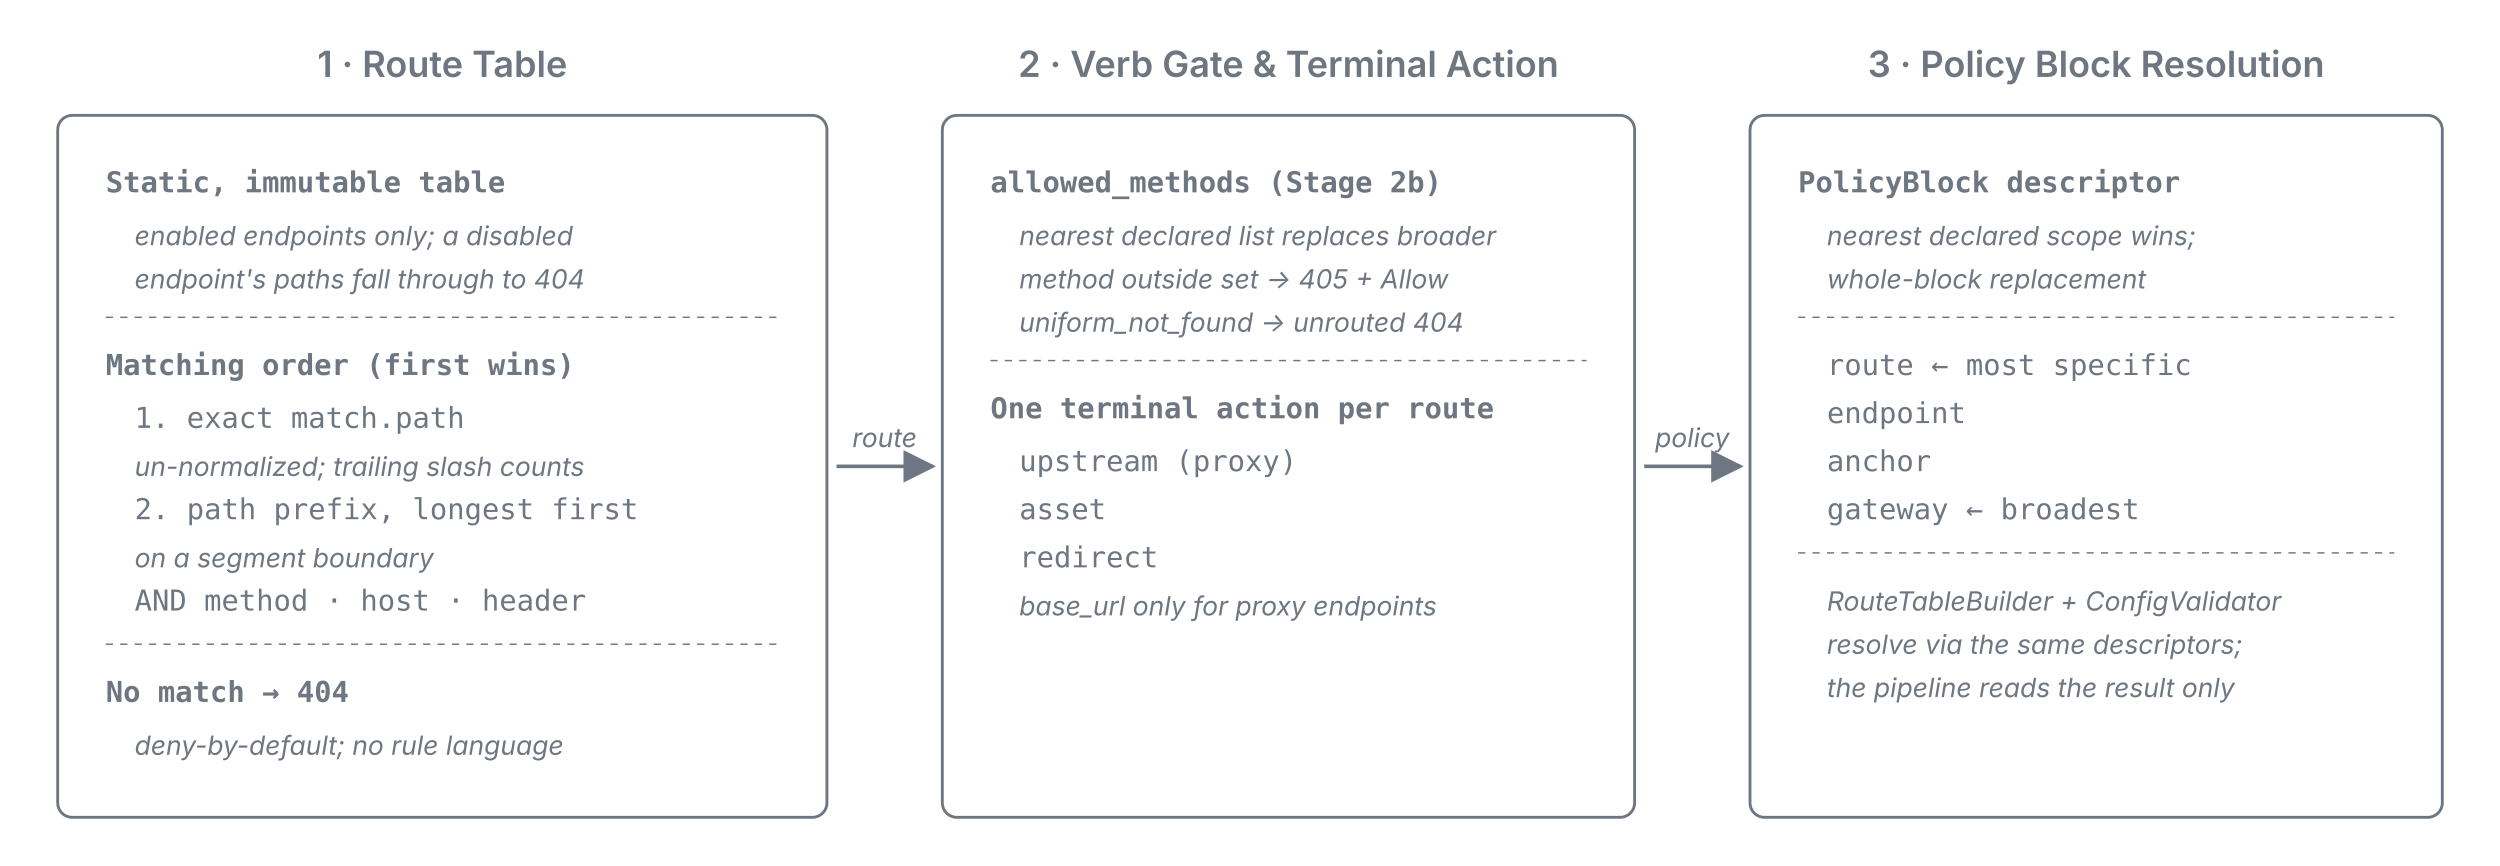
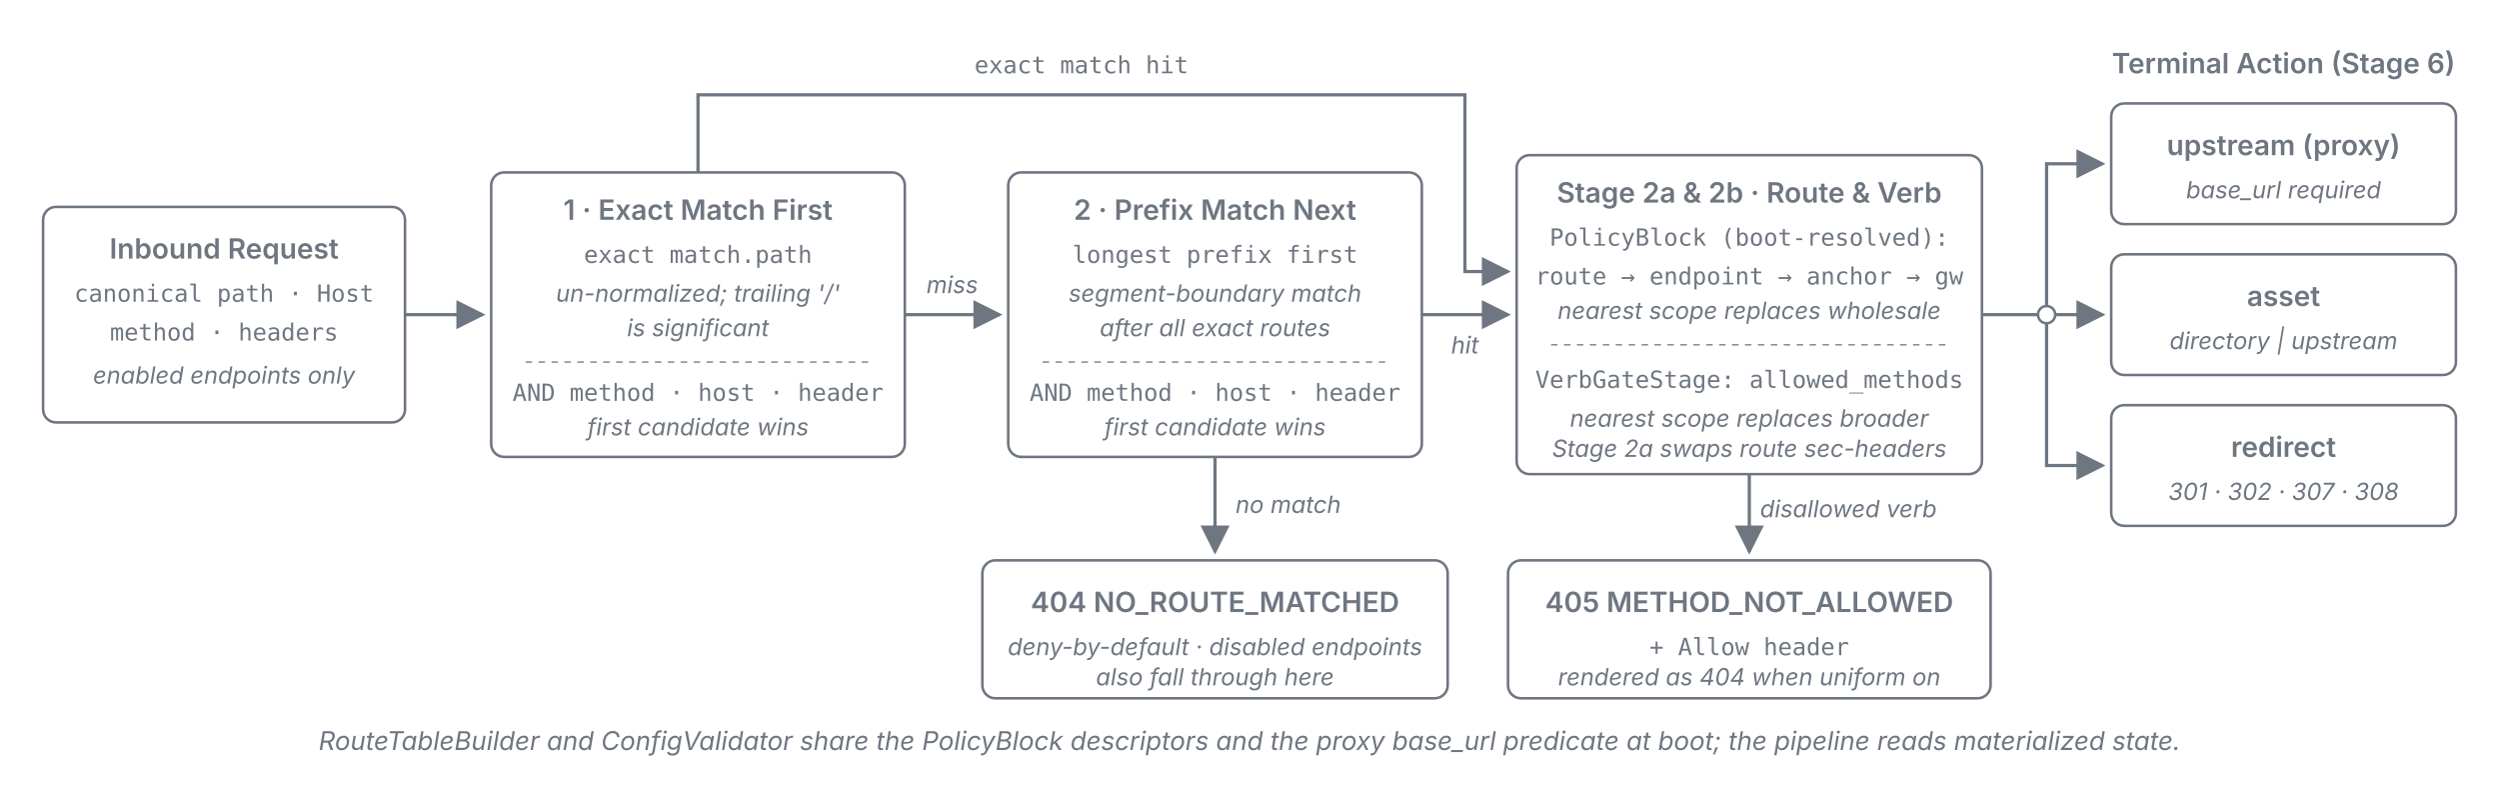
- <svg xmlns="http://www.w3.org/2000/svg" viewBox="0 0 1040 360" role="img" aria-labelledby="title desc" font-family="ui-sans-serif, -apple-system, system-ui, 'Segoe UI', sans-serif">
+ <svg xmlns="http://www.w3.org/2000/svg" viewBox="0 0 1160 364" role="img" aria-labelledby="title desc" font-family="ui-sans-serif, -apple-system, system-ui, 'Segoe UI', sans-serif">
  <defs>
    <marker id="arrow" viewBox="0 0 10 10" refX="9" refY="5" markerWidth="9" markerHeight="9" orient="auto">
      <path d="M0,0 L10,5 L0,10 z" class="arrow-fill" />
    </marker>
    <style>
-       .col-header { font-size: 15px; font-weight: 600; fill: #6e7681; text-anchor: middle; }
-       .item-bold  { font-size: 12px; font-weight: 700; fill: #6e7681; font-family: ui-monospace, 'SF Mono', Menlo, Consolas, monospace; }
-       .item       { font-size: 12px; fill: #6e7681; font-family: ui-monospace, 'SF Mono', Menlo, Consolas, monospace; }
-       .sub        { font-size: 11px; fill: #6e7681; font-style: italic; }
-       .col-sub    { font-size: 11px; fill: #6e7681; text-anchor: middle; font-style: italic; }
-       .gut        { font-size: 11px; fill: #6e7681; text-anchor: middle; font-style: italic; }
+       .stage      { font-size: 13px; font-weight: 600; fill: #6e7681; text-anchor: middle; }
+       .mono       { font-size: 11px; fill: #6e7681; text-anchor: middle; font-family: ui-monospace, 'SF Mono', Menlo, Consolas, monospace; }
+       .sub        { font-size: 11px; fill: #6e7681; text-anchor: middle; font-style: italic; }
      .caption    { font-size: 12px; fill: #6e7681; text-anchor: middle; font-style: italic; }
      .stroke     { stroke: #6e7681; stroke-width: 1.2; fill: none; }
-       .arrow      { stroke: #6e7681; stroke-width: 1.5; fill: none; }
+       .track      { stroke: #6e7681; stroke-width: 1.5; fill: none; }
+       .dash       { stroke: #6e7681; stroke-width: 0.6; stroke-dasharray: 3 3; fill: none; }
      .arrow-fill { fill: #6e7681; }
-       .sep        { stroke: #6e7681; stroke-width: 0.6; stroke-dasharray: 3 3; fill: none; }
    </style>
  </defs>
-   <text x="184" y="32" class="col-header">1 · Route Table</text>
-   <rect class="stroke" x="24" y="48" width="320" height="292" rx="6" />
-   <text x="44" y="80" class="item-bold">Static, immutable table</text>
-   <text x="56" y="102" class="sub">enabled endpoints only; a disabled</text>
-   <text x="56" y="120" class="sub">endpoint's paths fall through to 404</text>
-   <line class="sep" x1="44" y1="132" x2="324" y2="132" />
-   <text x="44" y="156" class="item-bold">Matching order (first wins)</text>
-   <text x="56" y="178" class="item">1. exact match.path</text>
-   <text x="56" y="198" class="sub">un-normalized; trailing slash counts</text>
-   <text x="56" y="216" class="item">2. path prefix, longest first</text>
-   <text x="56" y="236" class="sub">on a segment boundary</text>
-   <text x="56" y="254" class="item">AND method · host · header</text>
-   <line class="sep" x1="44" y1="268" x2="324" y2="268" />
-   <text x="44" y="292" class="item-bold">No match → 404</text>
-   <text x="56" y="314" class="sub">deny-by-default; no rule language</text>
-   <text x="536" y="32" class="col-header">2 · Verb Gate &amp; Terminal Action</text>
-   <rect class="stroke" x="392" y="48" width="288" height="292" rx="6" />
-   <text x="412" y="80" class="item-bold">allowed_methods (Stage 2b)</text>
-   <text x="424" y="102" class="sub">nearest declared list replaces broader</text>
-   <text x="424" y="120" class="sub">method outside set → 405 + Allow</text>
-   <text x="424" y="138" class="sub">uniform_not_found → unrouted 404</text>
-   <line class="sep" x1="412" y1="150" x2="660" y2="150" />
-   <text x="412" y="174" class="item-bold">One terminal action per route</text>
-   <text x="424" y="196" class="item">upstream   (proxy)</text>
-   <text x="424" y="216" class="item">asset</text>
-   <text x="424" y="236" class="item">redirect</text>
-   <text x="424" y="256" class="sub">base_url only for proxy endpoints</text>
-   <text x="872" y="32" class="col-header">3 · Policy Block Resolution</text>
-   <rect class="stroke" x="728" y="48" width="288" height="292" rx="6" />
-   <text x="748" y="80" class="item-bold">PolicyBlock descriptor</text>
-   <text x="760" y="102" class="sub">nearest declared scope wins;</text>
-   <text x="760" y="120" class="sub">whole-block replacement</text>
-   <line class="sep" x1="748" y1="132" x2="996" y2="132" />
-   <text x="760" y="156" class="item">route      ← most specific</text>
-   <text x="760" y="176" class="item">endpoint</text>
-   <text x="760" y="196" class="item">anchor</text>
-   <text x="760" y="216" class="item">gateway    ← broadest</text>
-   <line class="sep" x1="748" y1="230" x2="996" y2="230" />
-   <text x="760" y="254" class="sub">RouteTableBuilder + ConfigValidator</text>
-   <text x="760" y="272" class="sub">resolve via the same descriptors;</text>
-   <text x="760" y="290" class="sub">the pipeline reads the result only</text>
-   <line class="arrow" x1="348" y1="194" x2="388" y2="194" marker-end="url(#arrow)" />
-   <text x="368" y="186" class="gut">route</text>
-   <line class="arrow" x1="684" y1="194" x2="724" y2="194" marker-end="url(#arrow)" />
-   <text x="704" y="186" class="gut">policy</text>
+   <rect class="stroke" x="20" y="96" width="168" height="100" rx="6" />
+   <text x="104" y="120" class="stage">Inbound Request</text>
+   <text x="104" y="140" class="mono">canonical path · Host</text>
+   <text x="104" y="158" class="mono">method · headers</text>
+   <text x="104" y="178" class="sub">enabled endpoints only</text>
+   <line class="track" x1="188" y1="146" x2="224" y2="146" marker-end="url(#arrow)" />
+   <rect class="stroke" x="228" y="80" width="192" height="132" rx="6" />
+   <text x="324" y="102" class="stage">1 · Exact Match First</text>
+   <text x="324" y="122" class="mono">exact match.path</text>
+   <text x="324" y="140" class="sub">un-normalized; trailing '/'</text>
+   <text x="324" y="156" class="sub">is significant</text>
+   <line class="dash" x1="244" y1="168" x2="404" y2="168" />
+   <text x="324" y="186" class="mono">AND method · host · header</text>
+   <text x="324" y="202" class="sub">first candidate wins</text>
+   <path class="track" d="M 324 80 L 324 44 L 680 44 L 680 126 L 700 126" marker-end="url(#arrow)" />
+   <text x="502" y="34" class="mono">exact match hit</text>
+   <line class="track" x1="420" y1="146" x2="464" y2="146" marker-end="url(#arrow)" />
+   <text x="442" y="136" class="sub">miss</text>
+   <rect class="stroke" x="468" y="80" width="192" height="132" rx="6" />
+   <text x="564" y="102" class="stage">2 · Prefix Match Next</text>
+   <text x="564" y="122" class="mono">longest prefix first</text>
+   <text x="564" y="140" class="sub">segment-boundary match</text>
+   <text x="564" y="156" class="sub">after all exact routes</text>
+   <line class="dash" x1="484" y1="168" x2="644" y2="168" />
+   <text x="564" y="186" class="mono">AND method · host · header</text>
+   <text x="564" y="202" class="sub">first candidate wins</text>
+   <line class="track" x1="660" y1="146" x2="700" y2="146" marker-end="url(#arrow)" />
+   <text x="680" y="164" class="sub">hit</text>
+   <line class="track" x1="564" y1="212" x2="564" y2="256" marker-end="url(#arrow)" />
+   <text x="598" y="238" class="sub">no match</text>
+   <rect class="stroke" x="456" y="260" width="216" height="64" rx="6" />
+   <text x="564" y="284" class="stage">404 NO_ROUTE_MATCHED</text>
+   <text x="564" y="304" class="sub">deny-by-default · disabled endpoints</text>
+   <text x="564" y="318" class="sub">also fall through here</text>
+   <rect class="stroke" x="704" y="72" width="216" height="148" rx="6" />
+   <text x="812" y="94" class="stage">Stage 2a &amp; 2b · Route &amp; Verb</text>
+   <text x="812" y="114" class="mono">PolicyBlock (boot-resolved):</text>
+   <text x="812" y="132" class="mono">route → endpoint → anchor → gw</text>
+   <text x="812" y="148" class="sub">nearest scope replaces wholesale</text>
+   <line class="dash" x1="720" y1="160" x2="904" y2="160" />
+   <text x="812" y="180" class="mono">VerbGateStage: allowed_methods</text>
+   <text x="812" y="198" class="sub">nearest scope replaces broader</text>
+   <text x="812" y="212" class="sub">Stage 2a swaps route sec-headers</text>
+   <line class="track" x1="812" y1="220" x2="812" y2="256" marker-end="url(#arrow)" />
+   <text x="858" y="240" class="sub">disallowed verb</text>
+   <rect class="stroke" x="700" y="260" width="224" height="64" rx="6" />
+   <text x="812" y="284" class="stage">405 METHOD_NOT_ALLOWED</text>
+   <text x="812" y="304" class="mono">+ Allow header</text>
+   <text x="812" y="318" class="sub">rendered as 404 when uniform on</text>
+   <line class="track" x1="920" y1="146" x2="946" y2="146" />
+   <circle cx="950" cy="146" r="4" class="stroke" />
+   <path class="track" d="M 950 142 L 950 76 L 976 76" marker-end="url(#arrow)" />
+   <line class="track" x1="954" y1="146" x2="976" y2="146" marker-end="url(#arrow)" />
+   <path class="track" d="M 950 150 L 950 216 L 976 216" marker-end="url(#arrow)" />
+   <text x="1060" y="34" class="stage">Terminal Action (Stage 6)</text>
+   <rect class="stroke" x="980" y="48" width="160" height="56" rx="6" />
+   <text x="1060" y="72" class="stage">upstream (proxy)</text>
+   <text x="1060" y="92" class="sub">base_url required</text>
+   <rect class="stroke" x="980" y="118" width="160" height="56" rx="6" />
+   <text x="1060" y="142" class="stage">asset</text>
+   <text x="1060" y="162" class="sub">directory | upstream</text>
+   <rect class="stroke" x="980" y="188" width="160" height="56" rx="6" />
+   <text x="1060" y="212" class="stage">redirect</text>
+   <text x="1060" y="232" class="sub">301 · 302 · 307 · 308</text>
+   <text x="580" y="348" class="caption">RouteTableBuilder and ConfigValidator share the PolicyBlock descriptors and the proxy base_url predicate at boot; the pipeline reads materialized state.</text>
</svg>
